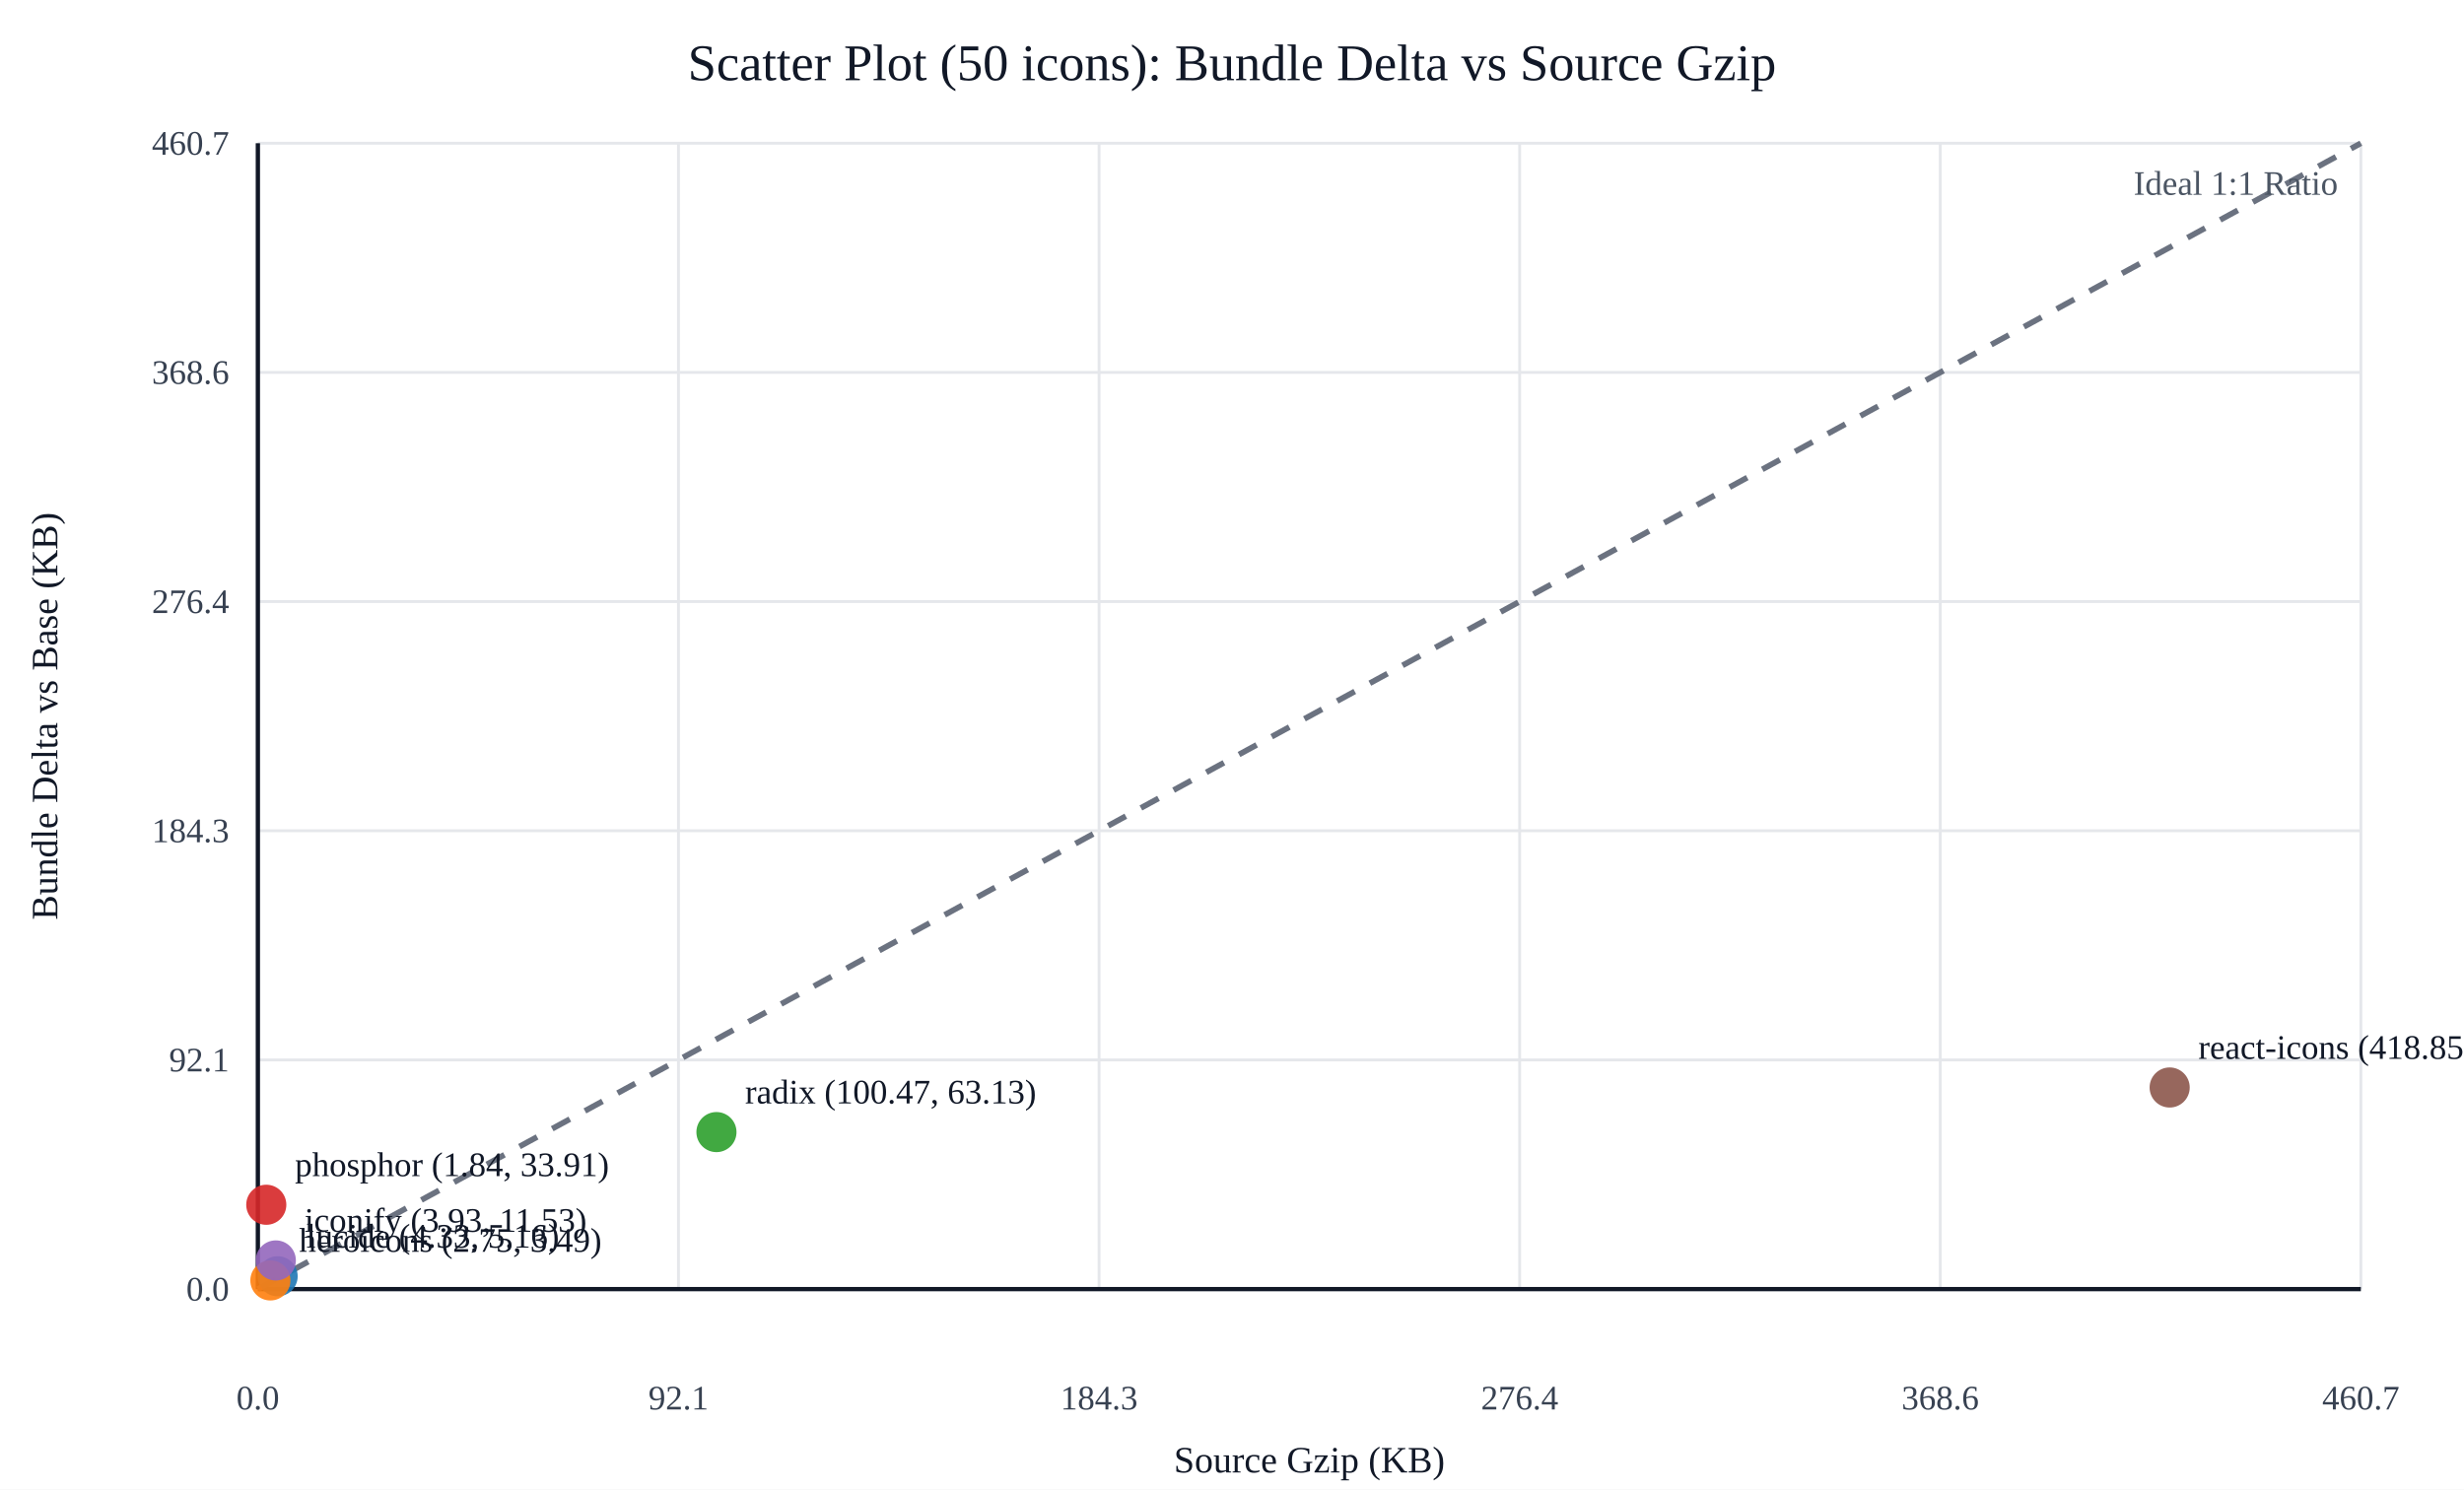
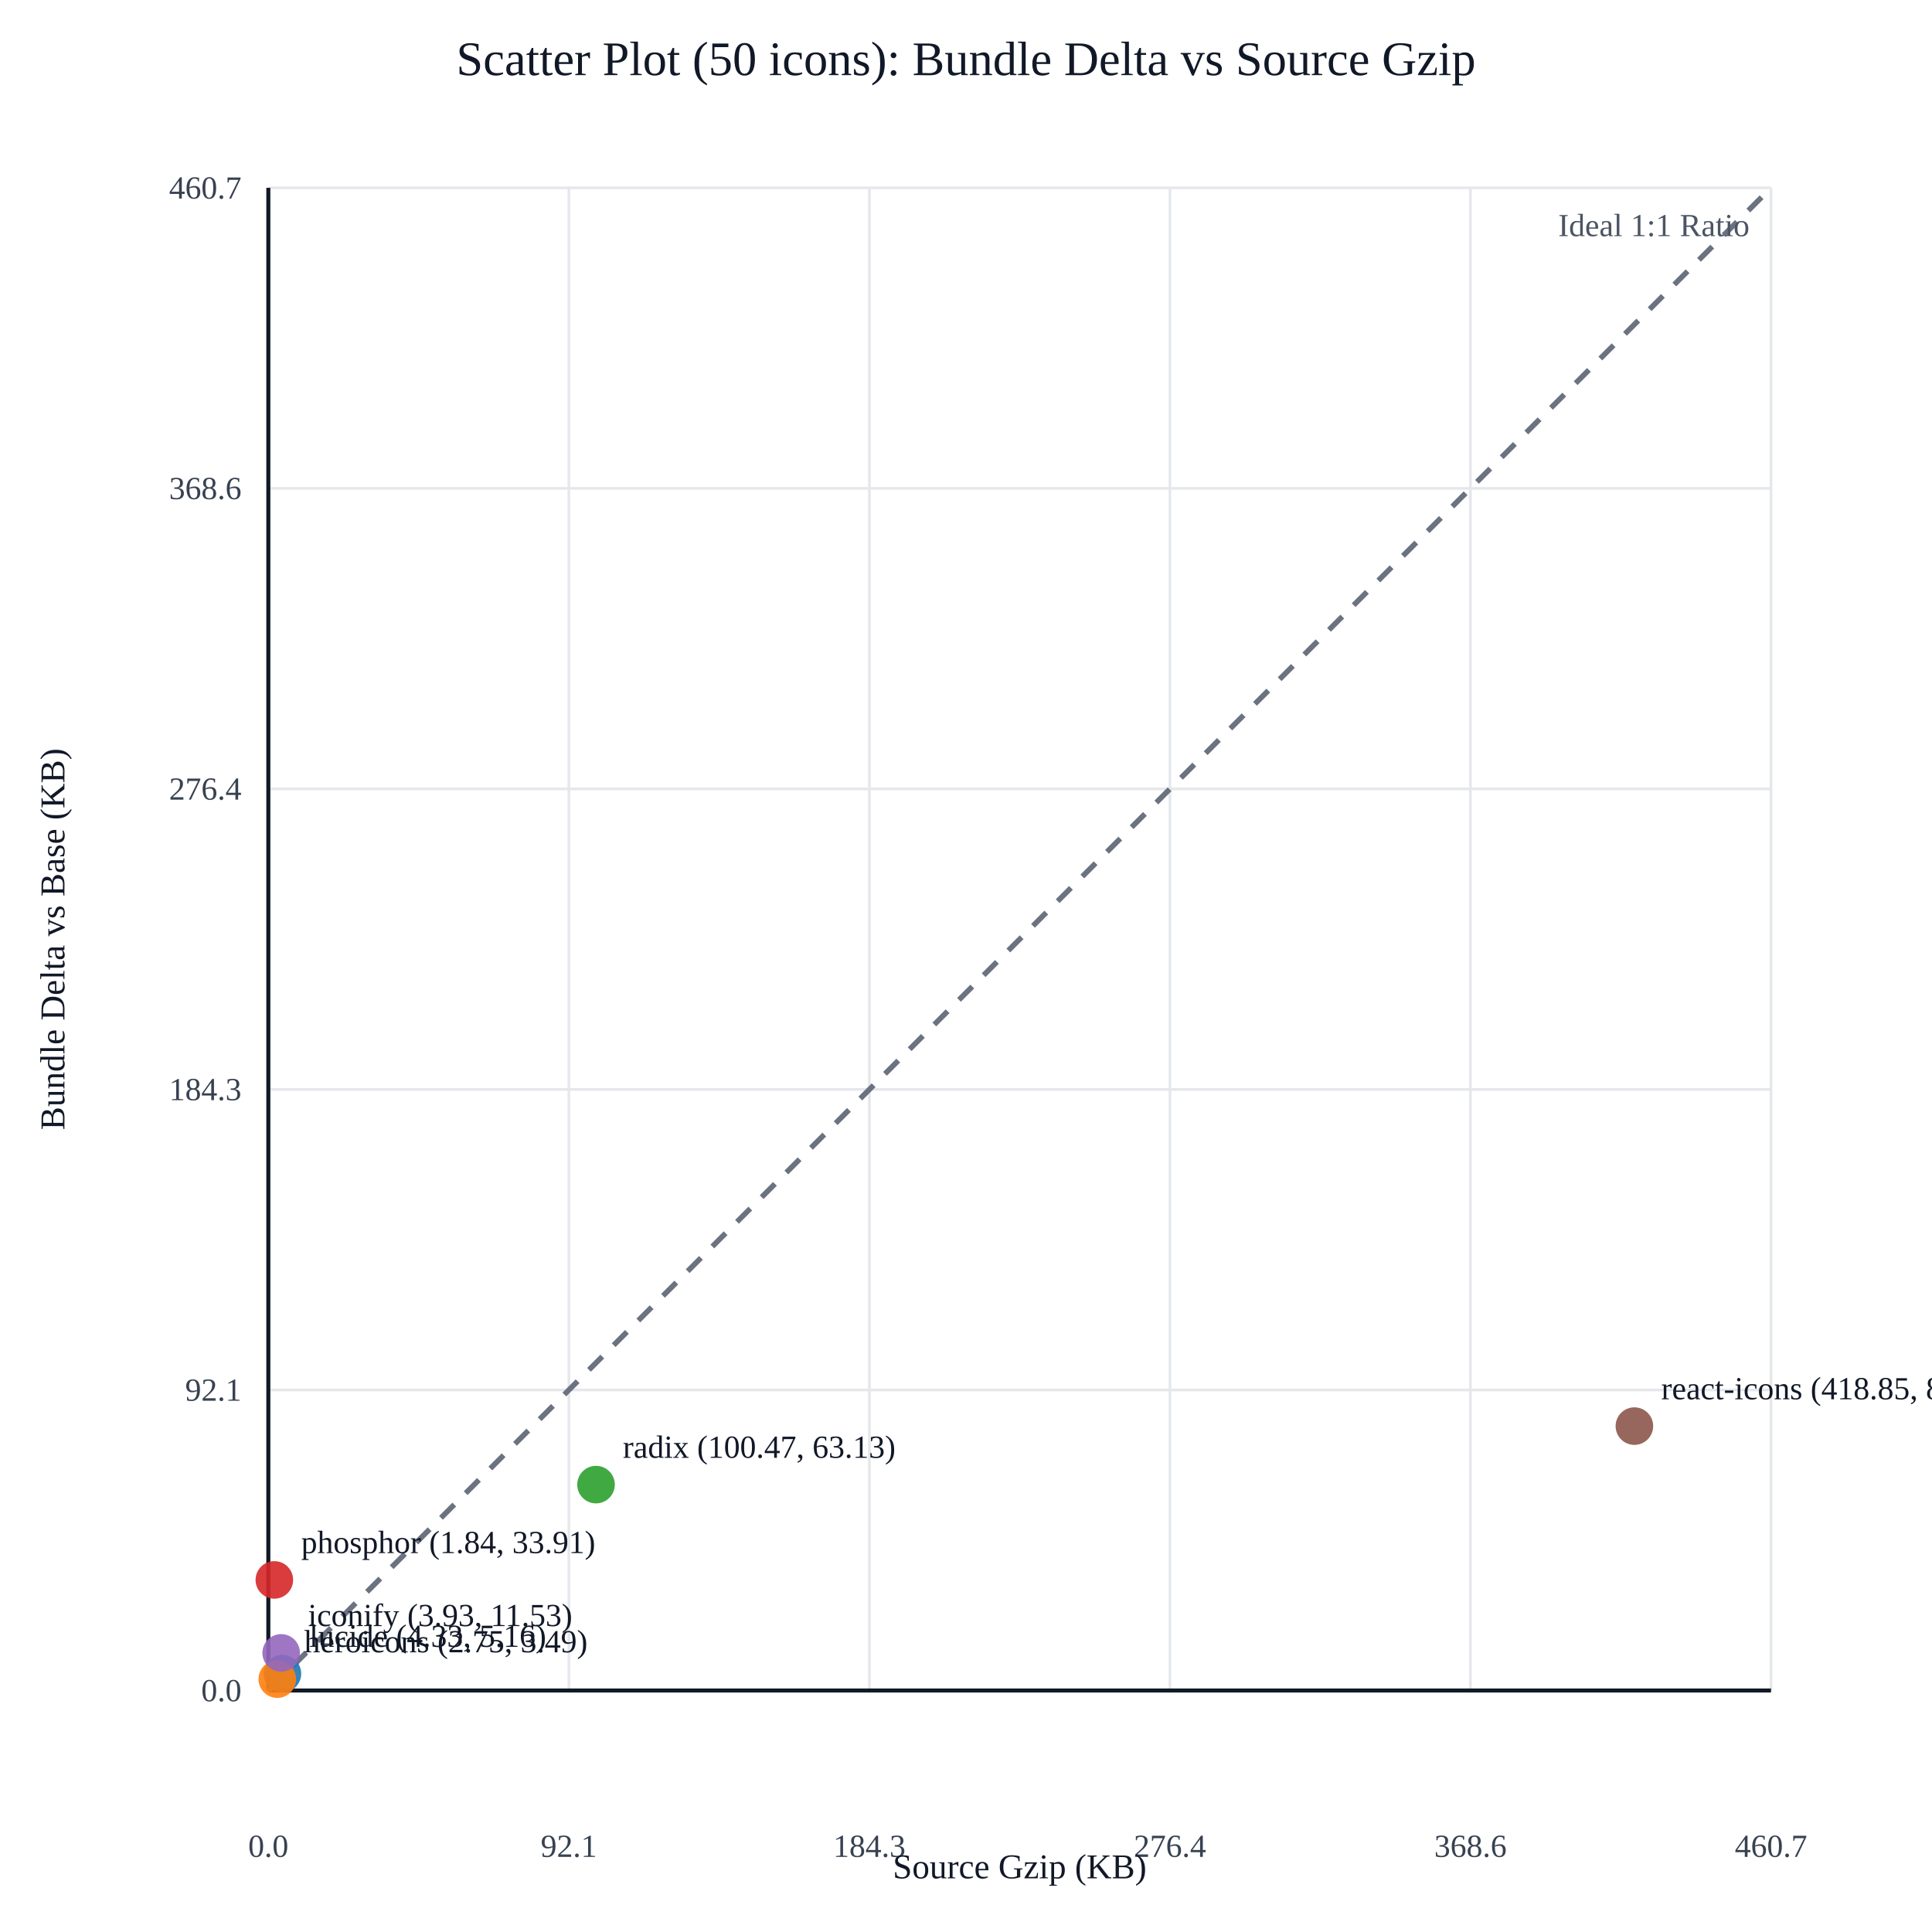
- <svg xmlns="http://www.w3.org/2000/svg" width="860" height="520" viewBox="0 0 860 520" role="img" aria-label="Scatter plot for 50 icons">
-   <rect x="0" y="0" width="860" height="520" fill="#ffffff" />
-   <text x="430" y="28" text-anchor="middle" font-size="18" fill="#111827">Scatter Plot (50 icons): Bundle Delta vs Source Gzip</text>
-   <line x1="90.00" y1="50" x2="90.00" y2="450" stroke="#e5e7eb" stroke-width="1" />
-   <line x1="236.80" y1="50" x2="236.80" y2="450" stroke="#e5e7eb" stroke-width="1" />
-   <line x1="383.60" y1="50" x2="383.60" y2="450" stroke="#e5e7eb" stroke-width="1" />
-   <line x1="530.40" y1="50" x2="530.40" y2="450" stroke="#e5e7eb" stroke-width="1" />
-   <line x1="677.20" y1="50" x2="677.20" y2="450" stroke="#e5e7eb" stroke-width="1" />
-   <line x1="824.00" y1="50" x2="824.00" y2="450" stroke="#e5e7eb" stroke-width="1" />
-   <line x1="90" y1="450.00" x2="824" y2="450.00" stroke="#e5e7eb" stroke-width="1" />
-   <line x1="90" y1="370.00" x2="824" y2="370.00" stroke="#e5e7eb" stroke-width="1" />
-   <line x1="90" y1="290.00" x2="824" y2="290.00" stroke="#e5e7eb" stroke-width="1" />
-   <line x1="90" y1="210.00" x2="824" y2="210.00" stroke="#e5e7eb" stroke-width="1" />
-   <line x1="90" y1="130.00" x2="824" y2="130.00" stroke="#e5e7eb" stroke-width="1" />
-   <line x1="90" y1="50.00" x2="824" y2="50.00" stroke="#e5e7eb" stroke-width="1" />
-   <line x1="90" y1="450" x2="824" y2="450" stroke="#111827" stroke-width="1.5" />
-   <line x1="90" y1="50" x2="90" y2="450" stroke="#111827" stroke-width="1.5" />
-   <line x1="90.00" y1="450.00" x2="824.00" y2="50.00" stroke="#6b7280" stroke-width="2" stroke-dasharray="7 6" />
-   <text x="816.00" y="68.00" text-anchor="end" font-size="12" fill="#4b5563">Ideal 1:1 Ratio</text>
-   <text x="90.00" y="492" text-anchor="middle" font-size="12" fill="#374151">0.0</text>
-   <text x="236.80" y="492" text-anchor="middle" font-size="12" fill="#374151">92.1</text>
-   <text x="383.60" y="492" text-anchor="middle" font-size="12" fill="#374151">184.3</text>
-   <text x="530.40" y="492" text-anchor="middle" font-size="12" fill="#374151">276.4</text>
-   <text x="677.20" y="492" text-anchor="middle" font-size="12" fill="#374151">368.6</text>
-   <text x="824.00" y="492" text-anchor="middle" font-size="12" fill="#374151">460.7</text>
-   <text x="80" y="454.00" text-anchor="end" font-size="12" fill="#374151">0.0</text>
-   <text x="80" y="374.00" text-anchor="end" font-size="12" fill="#374151">92.1</text>
-   <text x="80" y="294.00" text-anchor="end" font-size="12" fill="#374151">184.3</text>
-   <text x="80" y="214.00" text-anchor="end" font-size="12" fill="#374151">276.4</text>
-   <text x="80" y="134.00" text-anchor="end" font-size="12" fill="#374151">368.6</text>
-   <text x="80" y="54.00" text-anchor="end" font-size="12" fill="#374151">460.7</text>
-   <text x="457" y="514" text-anchor="middle" font-size="13" fill="#111827">Source Gzip (KB)</text>
-   <text x="20" y="250" text-anchor="middle" font-size="13" fill="#111827" transform="rotate(-90 20 250)">Bundle Delta vs Base (KB)</text>
-   <circle cx="96.90" cy="445.52" r="7" fill="#1f77b4" opacity="0.9" />
-   <text x="106.90" y="435.52" font-size="12" fill="#111827">lucide (4.33, 5.16)</text>
-   <circle cx="94.37" cy="446.97" r="7" fill="#ff7f0e" opacity="0.9" />
-   <text x="104.37" y="436.97" font-size="12" fill="#111827">heroicons (2.75, 3.49)</text>
-   <circle cx="250.06" cy="395.19" r="7" fill="#2ca02c" opacity="0.9" />
-   <text x="260.06" y="385.19" font-size="12" fill="#111827">radix (100.47, 63.13)</text>
-   <circle cx="92.94" cy="420.56" r="7" fill="#d62728" opacity="0.9" />
-   <text x="102.94" y="410.56" font-size="12" fill="#111827">phosphor (1.84, 33.91)</text>
-   <circle cx="96.27" cy="439.99" r="7" fill="#9467bd" opacity="0.9" />
-   <text x="106.27" y="429.99" font-size="12" fill="#111827">iconify (3.93, 11.53)</text>
-   <circle cx="757.27" cy="379.62" r="7" fill="#8c564b" opacity="0.9" />
-   <text x="767.27" y="369.62" font-size="12" fill="#111827">react-icons (418.85, 81.07)</text>
+ <svg xmlns="http://www.w3.org/2000/svg" width="720" height="720" viewBox="0 0 720 720" role="img" aria-label="Scatter plot for 50 icons">
+   <rect x="0" y="0" width="720" height="720" fill="#ffffff" />
+   <text x="360" y="28" text-anchor="middle" font-size="18" fill="#111827">Scatter Plot (50 icons): Bundle Delta vs Source Gzip</text>
+   <line x1="100.00" y1="70" x2="100.00" y2="630" stroke="#e5e7eb" stroke-width="1" />
+   <line x1="212.00" y1="70" x2="212.00" y2="630" stroke="#e5e7eb" stroke-width="1" />
+   <line x1="324.00" y1="70" x2="324.00" y2="630" stroke="#e5e7eb" stroke-width="1" />
+   <line x1="436.00" y1="70" x2="436.00" y2="630" stroke="#e5e7eb" stroke-width="1" />
+   <line x1="548.00" y1="70" x2="548.00" y2="630" stroke="#e5e7eb" stroke-width="1" />
+   <line x1="660.00" y1="70" x2="660.00" y2="630" stroke="#e5e7eb" stroke-width="1" />
+   <line x1="100" y1="630.00" x2="660" y2="630.00" stroke="#e5e7eb" stroke-width="1" />
+   <line x1="100" y1="518.00" x2="660" y2="518.00" stroke="#e5e7eb" stroke-width="1" />
+   <line x1="100" y1="406.00" x2="660" y2="406.00" stroke="#e5e7eb" stroke-width="1" />
+   <line x1="100" y1="294.00" x2="660" y2="294.00" stroke="#e5e7eb" stroke-width="1" />
+   <line x1="100" y1="182.00" x2="660" y2="182.00" stroke="#e5e7eb" stroke-width="1" />
+   <line x1="100" y1="70.00" x2="660" y2="70.00" stroke="#e5e7eb" stroke-width="1" />
+   <line x1="100" y1="630" x2="660" y2="630" stroke="#111827" stroke-width="1.5" />
+   <line x1="100" y1="70" x2="100" y2="630" stroke="#111827" stroke-width="1.5" />
+   <line x1="100.00" y1="630.00" x2="660.00" y2="70.00" stroke="#6b7280" stroke-width="2" stroke-dasharray="7 6" />
+   <text x="652.00" y="88.00" text-anchor="end" font-size="12" fill="#4b5563">Ideal 1:1 Ratio</text>
+   <text x="100.00" y="692" text-anchor="middle" font-size="12" fill="#374151">0.0</text>
+   <text x="212.00" y="692" text-anchor="middle" font-size="12" fill="#374151">92.1</text>
+   <text x="324.00" y="692" text-anchor="middle" font-size="12" fill="#374151">184.3</text>
+   <text x="436.00" y="692" text-anchor="middle" font-size="12" fill="#374151">276.4</text>
+   <text x="548.00" y="692" text-anchor="middle" font-size="12" fill="#374151">368.6</text>
+   <text x="660.00" y="692" text-anchor="middle" font-size="12" fill="#374151">460.7</text>
+   <text x="90" y="634.00" text-anchor="end" font-size="12" fill="#374151">0.0</text>
+   <text x="90" y="522.00" text-anchor="end" font-size="12" fill="#374151">92.1</text>
+   <text x="90" y="410.00" text-anchor="end" font-size="12" fill="#374151">184.3</text>
+   <text x="90" y="298.00" text-anchor="end" font-size="12" fill="#374151">276.4</text>
+   <text x="90" y="186.00" text-anchor="end" font-size="12" fill="#374151">368.6</text>
+   <text x="90" y="74.00" text-anchor="end" font-size="12" fill="#374151">460.7</text>
+   <text x="380" y="700" text-anchor="middle" font-size="13" fill="#111827">Source Gzip (KB)</text>
+   <text x="24" y="350" text-anchor="middle" font-size="13" fill="#111827" transform="rotate(-90 24 350)">Bundle Delta vs Base (KB)</text>
+   <circle cx="105.26" cy="623.72" r="7" fill="#1f77b4" opacity="0.9" />
+   <text x="115.26" y="613.72" font-size="12" fill="#111827">lucide (4.33, 5.16)</text>
+   <circle cx="103.34" cy="625.76" r="7" fill="#ff7f0e" opacity="0.9" />
+   <text x="113.34" y="615.76" font-size="12" fill="#111827">heroicons (2.75, 3.49)</text>
+   <circle cx="222.12" cy="553.27" r="7" fill="#2ca02c" opacity="0.9" />
+   <text x="232.12" y="543.27" font-size="12" fill="#111827">radix (100.47, 63.13)</text>
+   <circle cx="102.24" cy="588.79" r="7" fill="#d62728" opacity="0.9" />
+   <text x="112.24" y="578.79" font-size="12" fill="#111827">phosphor (1.84, 33.91)</text>
+   <circle cx="104.78" cy="615.99" r="7" fill="#9467bd" opacity="0.9" />
+   <text x="114.78" y="605.99" font-size="12" fill="#111827">iconify (3.93, 11.53)</text>
+   <circle cx="609.09" cy="531.47" r="7" fill="#8c564b" opacity="0.9" />
+   <text x="619.09" y="521.47" font-size="12" fill="#111827">react-icons (418.85, 81.07)</text>
</svg>
